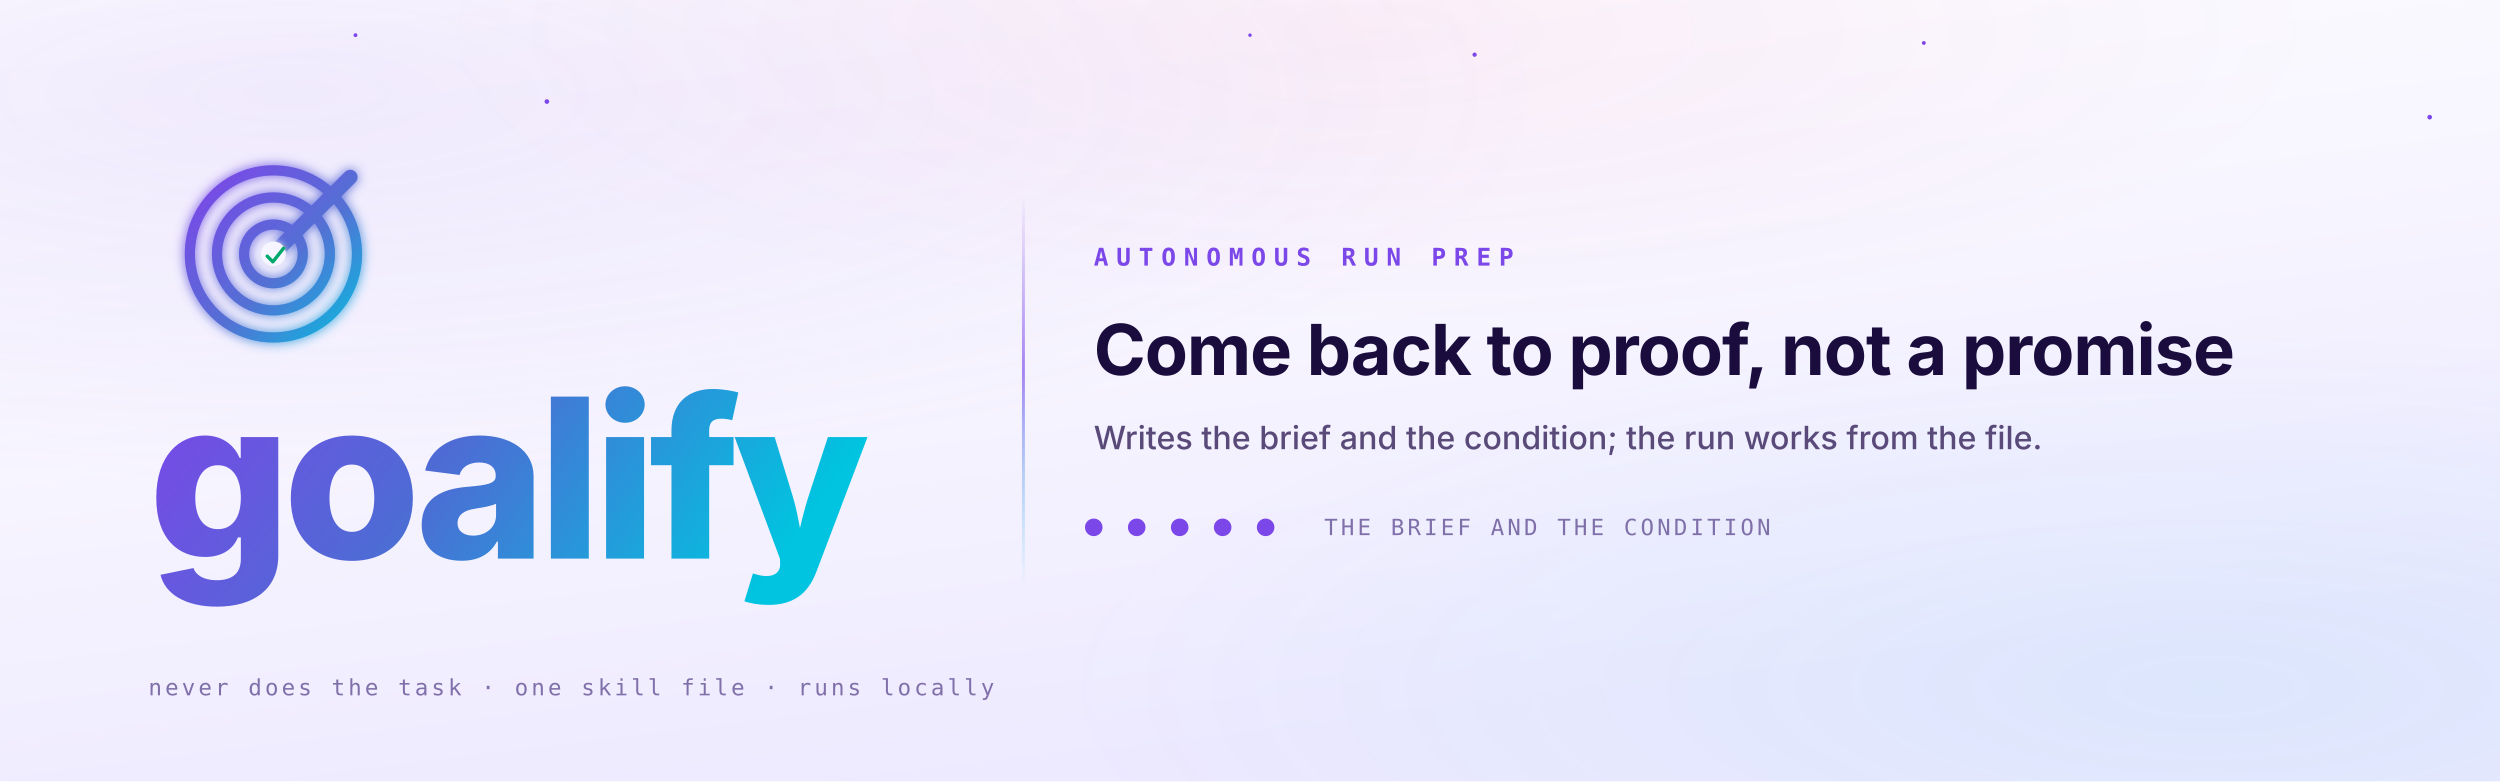
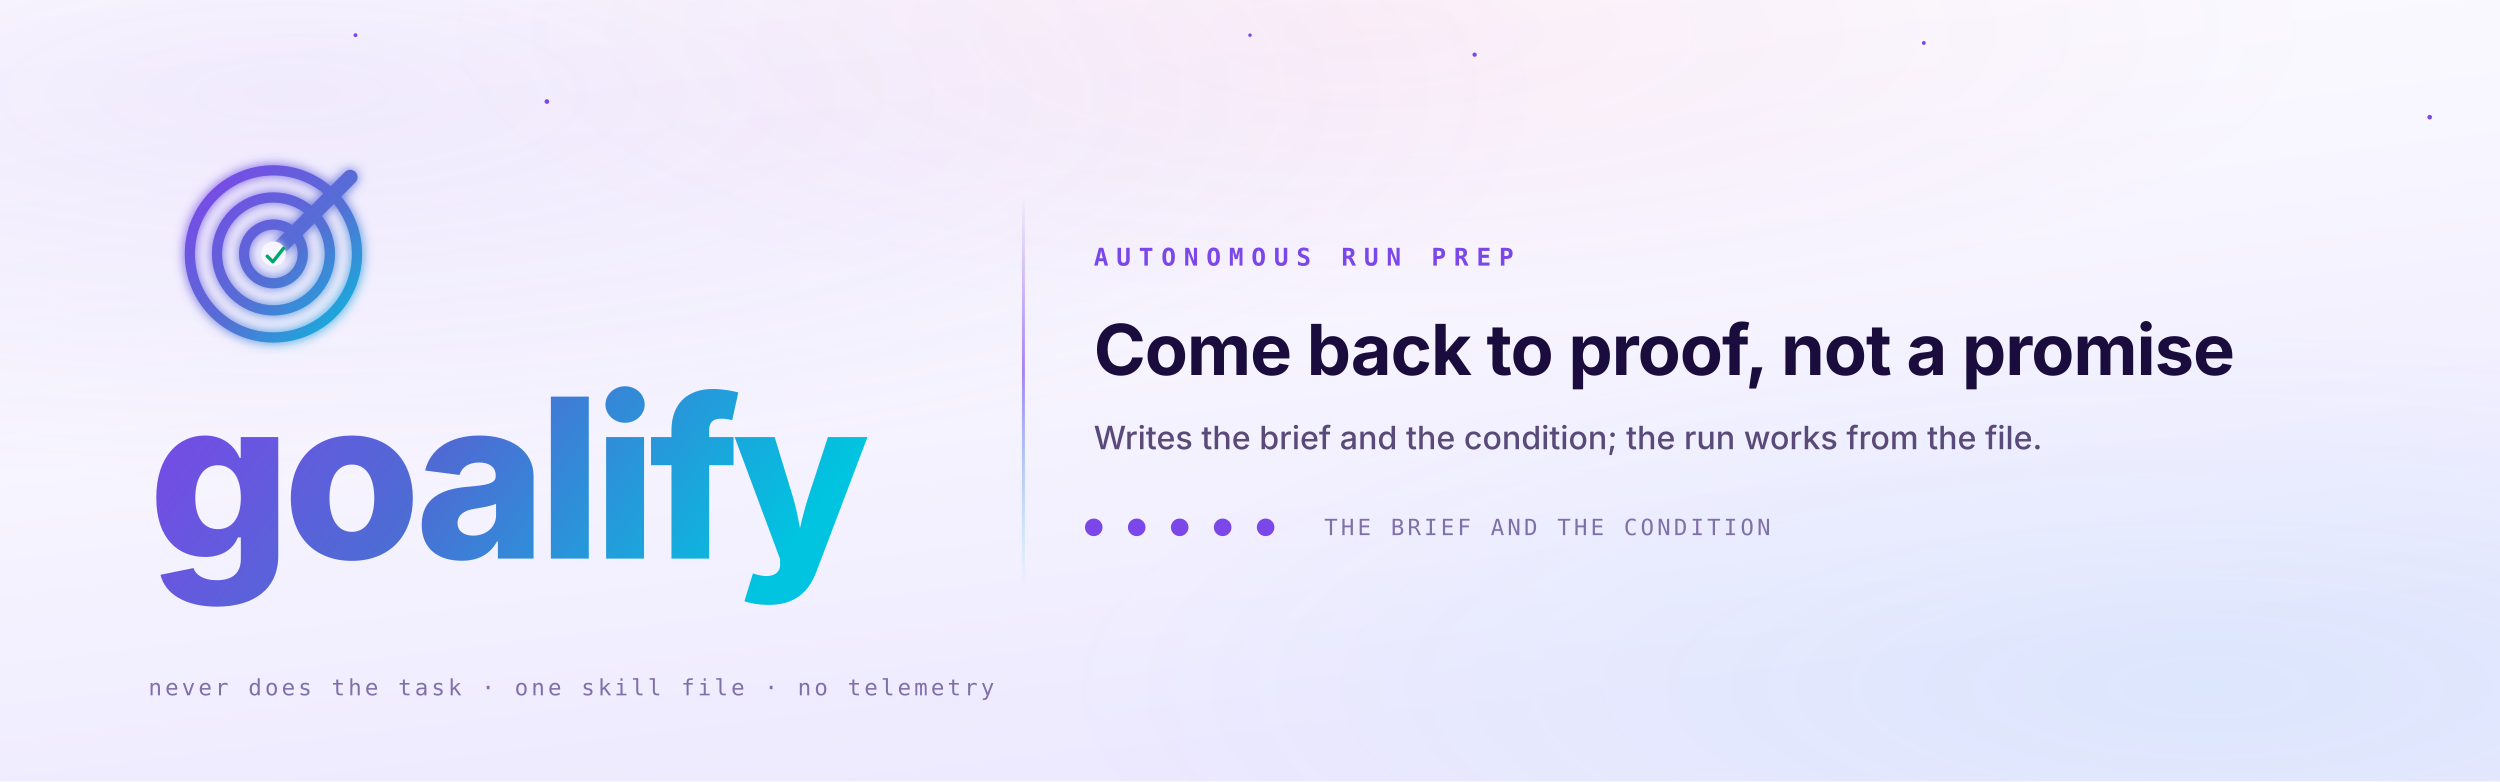
<svg xmlns="http://www.w3.org/2000/svg" viewBox="0 0 1280 400" fill="none" role="img" aria-label="goalify, autonomous run prep: come back to proof, not a promise">
  <defs>
    <linearGradient id="hl-bg" x1="0" y1="0" x2="0.4" y2="1">
      <stop offset="0%" stop-color="#ffffff" />
      <stop offset="52%" stop-color="#f7f5ff" />
      <stop offset="100%" stop-color="#ede9ff" />
    </linearGradient>
    <radialGradient id="hl-ba" cx="0.12" cy="0.12" r="0.50">
      <stop offset="0%" stop-color="#7b47e8" stop-opacity="0.10" />
      <stop offset="100%" stop-color="#7b47e8" stop-opacity="0" />
    </radialGradient>
    <radialGradient id="hl-bb" cx="0.88" cy="0.88" r="0.46">
      <stop offset="0%" stop-color="#00c4e0" stop-opacity="0.07" />
      <stop offset="100%" stop-color="#00c4e0" stop-opacity="0" />
    </radialGradient>
    <radialGradient id="hl-bc" cx="0.55" cy="0.04" r="0.38">
      <stop offset="0%" stop-color="#e0006b" stop-opacity="0.05" />
      <stop offset="100%" stop-color="#e0006b" stop-opacity="0" />
    </radialGradient>
    <linearGradient id="hl-ink" gradientUnits="userSpaceOnUse" x1="66" y1="56" x2="214" y2="204">
      <stop class="hli1" offset="0%" stop-color="#7b47e8" />
      <stop class="hli2" offset="52%" stop-color="#5470d4" />
      <stop class="hli3" offset="100%" stop-color="#00c4e0" />
    </linearGradient>
    <linearGradient id="hl-word" x1="0" y1="0" x2="1" y2="0.22">
      <stop class="hlw1" offset="0%" stop-color="#7b47e8" />
      <stop class="hlw2" offset="46%" stop-color="#4d6cd4" />
      <stop class="hlw3" offset="100%" stop-color="#00c4e0" />
    </linearGradient>
    <linearGradient id="hl-rule" gradientUnits="userSpaceOnUse" x1="524" y1="100" x2="524" y2="300">
      <stop offset="0%" stop-color="#7b47e8" stop-opacity="0" />
      <stop offset="45%" stop-color="#7b47e8" stop-opacity="0.65" />
      <stop offset="100%" stop-color="#00c4e0" stop-opacity="0" />
    </linearGradient>
    <filter id="hl-glow" x="-45%" y="-45%" width="190%" height="190%">
      <feGaussianBlur stdDeviation="5" result="b" />
      <feMerge>
        <feMergeNode in="b" />
        <feMergeNode in="SourceGraphic" />
      </feMerge>
    </filter>
    <filter id="hl-glow-sm" x="-150%" y="-150%" width="400%" height="400%">
      <feGaussianBlur stdDeviation="3" result="b" />
      <feMerge>
        <feMergeNode in="b" />
        <feMergeNode in="SourceGraphic" />
      </feMerge>
    </filter>
  </defs>
  <style>
    .hl-disp { font-family: system-ui, -apple-system, 'Segoe UI', sans-serif; }
    .hl-mono { font-family: ui-monospace, 'SF Mono', SFMono-Regular, Menlo, monospace; }
    .hl-eye  { font-size:12.5px; font-weight:600; letter-spacing:4px; fill:#7b47e8; }
    .hl-head { font-size:36px; font-weight:700; fill:#1a0d3d; letter-spacing:-.5px; }
    .hl-sub  { font-size:16.5px; font-weight:500; fill:#5a4a7a; }
    .hl-tag  { font-size:11.5px; letter-spacing:1.6px; fill:#8070aa; }

    @keyframes hli1 { 0%,100% { stop-color:#7b47e8; } 50% { stop-color:#9b6bff; } }
    @keyframes hli2 { 0%,100% { stop-color:#5470d4; } 50% { stop-color:#7b47e8; } }
    @keyframes hli3 { 0%,100% { stop-color:#00c4e0; } 50% { stop-color:#5470d4; } }
    .hli1 { animation: hli1 14s ease-in-out infinite; }
    .hli2 { animation: hli2 14s ease-in-out infinite 1.5s; }
    .hli3 { animation: hli3 14s ease-in-out infinite 3s; }

    @keyframes hlw1 { 0%,100% { stop-color:#7b47e8; } 50% { stop-color:#00c4e0; } }
    @keyframes hlw2 { 0%,100% { stop-color:#4d6cd4; } 50% { stop-color:#7b47e8; } }
    @keyframes hlw3 { 0%,100% { stop-color:#00c4e0; } 50% { stop-color:#e0006b; } }
    .hlw1 { animation: hlw1 16s ease-in-out infinite; }
    .hlw2 { animation: hlw2 16s ease-in-out infinite 2s; }
    .hlw3 { animation: hlw3 16s ease-in-out infinite 4s; }

    @keyframes hl-breathe { 0%,100% { opacity:.70; } 50% { opacity:1; } }
    .hl-bloom { animation: hl-breathe 10s ease-in-out infinite; }

    @keyframes hl-ring { 0%,100% { opacity:.55; } 40%,60% { opacity:1; } }
    .hl-rl { animation: hl-ring 6s ease-in-out infinite; }

    @keyframes hl-fly {
      0% { transform: translate(52px,-52px); opacity:0; }
      10% { opacity:1; }
      35%,100% { transform: translate(0,0); opacity:1; }
    }
    .hl-pin { animation: hl-fly 6s cubic-bezier(.18,.72,.28,1) infinite; }

    @keyframes hl-pulse {
      0%,35% { r: 26px; opacity:0; }
      42% { opacity:.5; }
      75%,100% { r: 86px; opacity:0; }
    }
    .hl-pulse { animation: hl-pulse 6s cubic-bezier(.2,.6,.3,1) infinite; }

    @keyframes hl-check { 0%,30% { opacity:0; } 45%,100% { opacity:1; } }
    .hl-check { animation: hl-check 6s ease-in-out infinite; }

    @keyframes hl-pip { 0%,100% { opacity:.4; } 50% { opacity:1; } }
    .lp1 { animation: hl-pip 5s ease-in-out infinite 0.0s; }
    .lp2 { animation: hl-pip 5s ease-in-out infinite 0.4s; }
    .lp3 { animation: hl-pip 5s ease-in-out infinite 0.8s; }
    .lp4 { animation: hl-pip 5s ease-in-out infinite 1.2s; }
    .lp5 { animation: hl-pip 5s ease-in-out infinite 1.6s; }

    @keyframes hl-tw-a { 0%,100% { opacity:.08; } 50% { opacity:.28; } }
    @keyframes hl-tw-b { 0%,100% { opacity:.12; } 50% { opacity:.40; } }
    .lta1 { animation: hl-tw-a 7.0s ease-in-out infinite 0.0s; }
    .lta2 { animation: hl-tw-a 6.5s ease-in-out infinite 1.1s; }
    .lta3 { animation: hl-tw-a 8.0s ease-in-out infinite 2.3s; }
    .ltb1 { animation: hl-tw-b 5.2s ease-in-out infinite 0.5s; }
    .ltb2 { animation: hl-tw-b 4.8s ease-in-out infinite 2.0s; }
    .ltb3 { animation: hl-tw-b 5.5s ease-in-out infinite 1.4s; }

    @media (prefers-reduced-motion: reduce) { * { animation: none !important; } }
  </style>
  <rect width="1280" height="400" fill="url(#hl-bg)" />
  <g class="hl-bloom">
    <rect width="1280" height="400" fill="url(#hl-ba)" />
    <rect width="1280" height="400" fill="url(#hl-bb)" />
    <rect width="1280" height="400" fill="url(#hl-bc)" />
  </g>
  <circle class="lta1" cx="182" cy="18" r="1.0" fill="#7b47e8" />
  <circle class="lta2" cx="640" cy="18" r="0.9" fill="#7b47e8" />
  <circle class="lta3" cx="985" cy="22" r="1.0" fill="#7b47e8" />
  <circle class="ltb1" cx="280" cy="52" r="1.2" fill="#7b47e8" />
  <circle class="ltb2" cx="755" cy="28" r="1.1" fill="#7b47e8" />
  <circle class="ltb3" cx="1244" cy="60" r="1.2" fill="#7b47e8" />
  <g transform="translate(66,56) scale(0.5781)">
    <g fill="none" stroke="url(#hl-ink)" stroke-width="9" opacity="0.26">
      <circle cx="128" cy="128" r="26" />
      <circle cx="128" cy="128" r="50" />
      <circle cx="128" cy="128" r="74" />
    </g>
    <g class="hl-rl" fill="none" stroke="url(#hl-ink)" stroke-width="9" filter="url(#hl-glow)">
      <circle cx="128" cy="128" r="26" />
      <circle cx="128" cy="128" r="50" />
      <circle cx="128" cy="128" r="74" />
    </g>
    <circle class="hl-pulse" cx="128" cy="128" r="26" fill="none" stroke="#7b47e8" stroke-width="4" opacity="0" />
    <g class="hl-pin">
      <g filter="url(#hl-glow)">
        <line x1="196" y1="60" x2="128" y2="128" stroke="url(#hl-ink)" stroke-width="13" stroke-linecap="round" />
      </g>
      <g transform="translate(128,128)" filter="url(#hl-glow-sm)">
        <circle r="11" fill="#f7f5ff" />
        <path class="hl-check" d="M-5.5 2 L-0.5 7 L9 -5" stroke="#00a86b" stroke-width="3" stroke-linecap="round" stroke-linejoin="round" fill="none" />
      </g>
    </g>
  </g>
  <text class="hl-disp" x="76" y="286" font-size="114" font-weight="800" letter-spacing="-4" fill="url(#hl-word)">goalify</text>
  <line x1="524" y1="100" x2="524" y2="300" stroke="url(#hl-rule)" stroke-width="1.5" />
  <g transform="translate(560,0)">
    <text class="hl-mono hl-eye" x="0" y="136">AUTONOMOUS RUN PREP</text>
    <text class="hl-disp hl-head" x="0" y="192">Come back to proof, not a promise</text>
    <text class="hl-disp hl-sub" x="0" y="230">Writes the brief and the condition; the run works from the file.</text>
    <g transform="translate(0,270)">
      <g class="lp1">
        <circle cx="0" cy="0" r="4.5" fill="#7b47e8" />
      </g>
      <g class="lp2">
        <circle cx="22" cy="0" r="4.5" fill="#7b47e8" />
      </g>
      <g class="lp3">
        <circle cx="44" cy="0" r="4.5" fill="#7b47e8" />
      </g>
      <g class="lp4">
        <circle cx="66" cy="0" r="4.5" fill="#7b47e8" />
      </g>
      <g class="lp5">
        <circle cx="88" cy="0" r="4.5" fill="#7b47e8" />
      </g>
      <text class="hl-mono hl-tag" x="118" y="4">THE BRIEF AND THE CONDITION</text>
    </g>
  </g>
-   <text class="hl-mono hl-tag" x="76" y="356">never does the task  ·  one skill file  ·  runs locally</text>
+   <text class="hl-mono hl-tag" x="76" y="356">never does the task  ·  one skill file  ·  no telemetry</text>
</svg>
